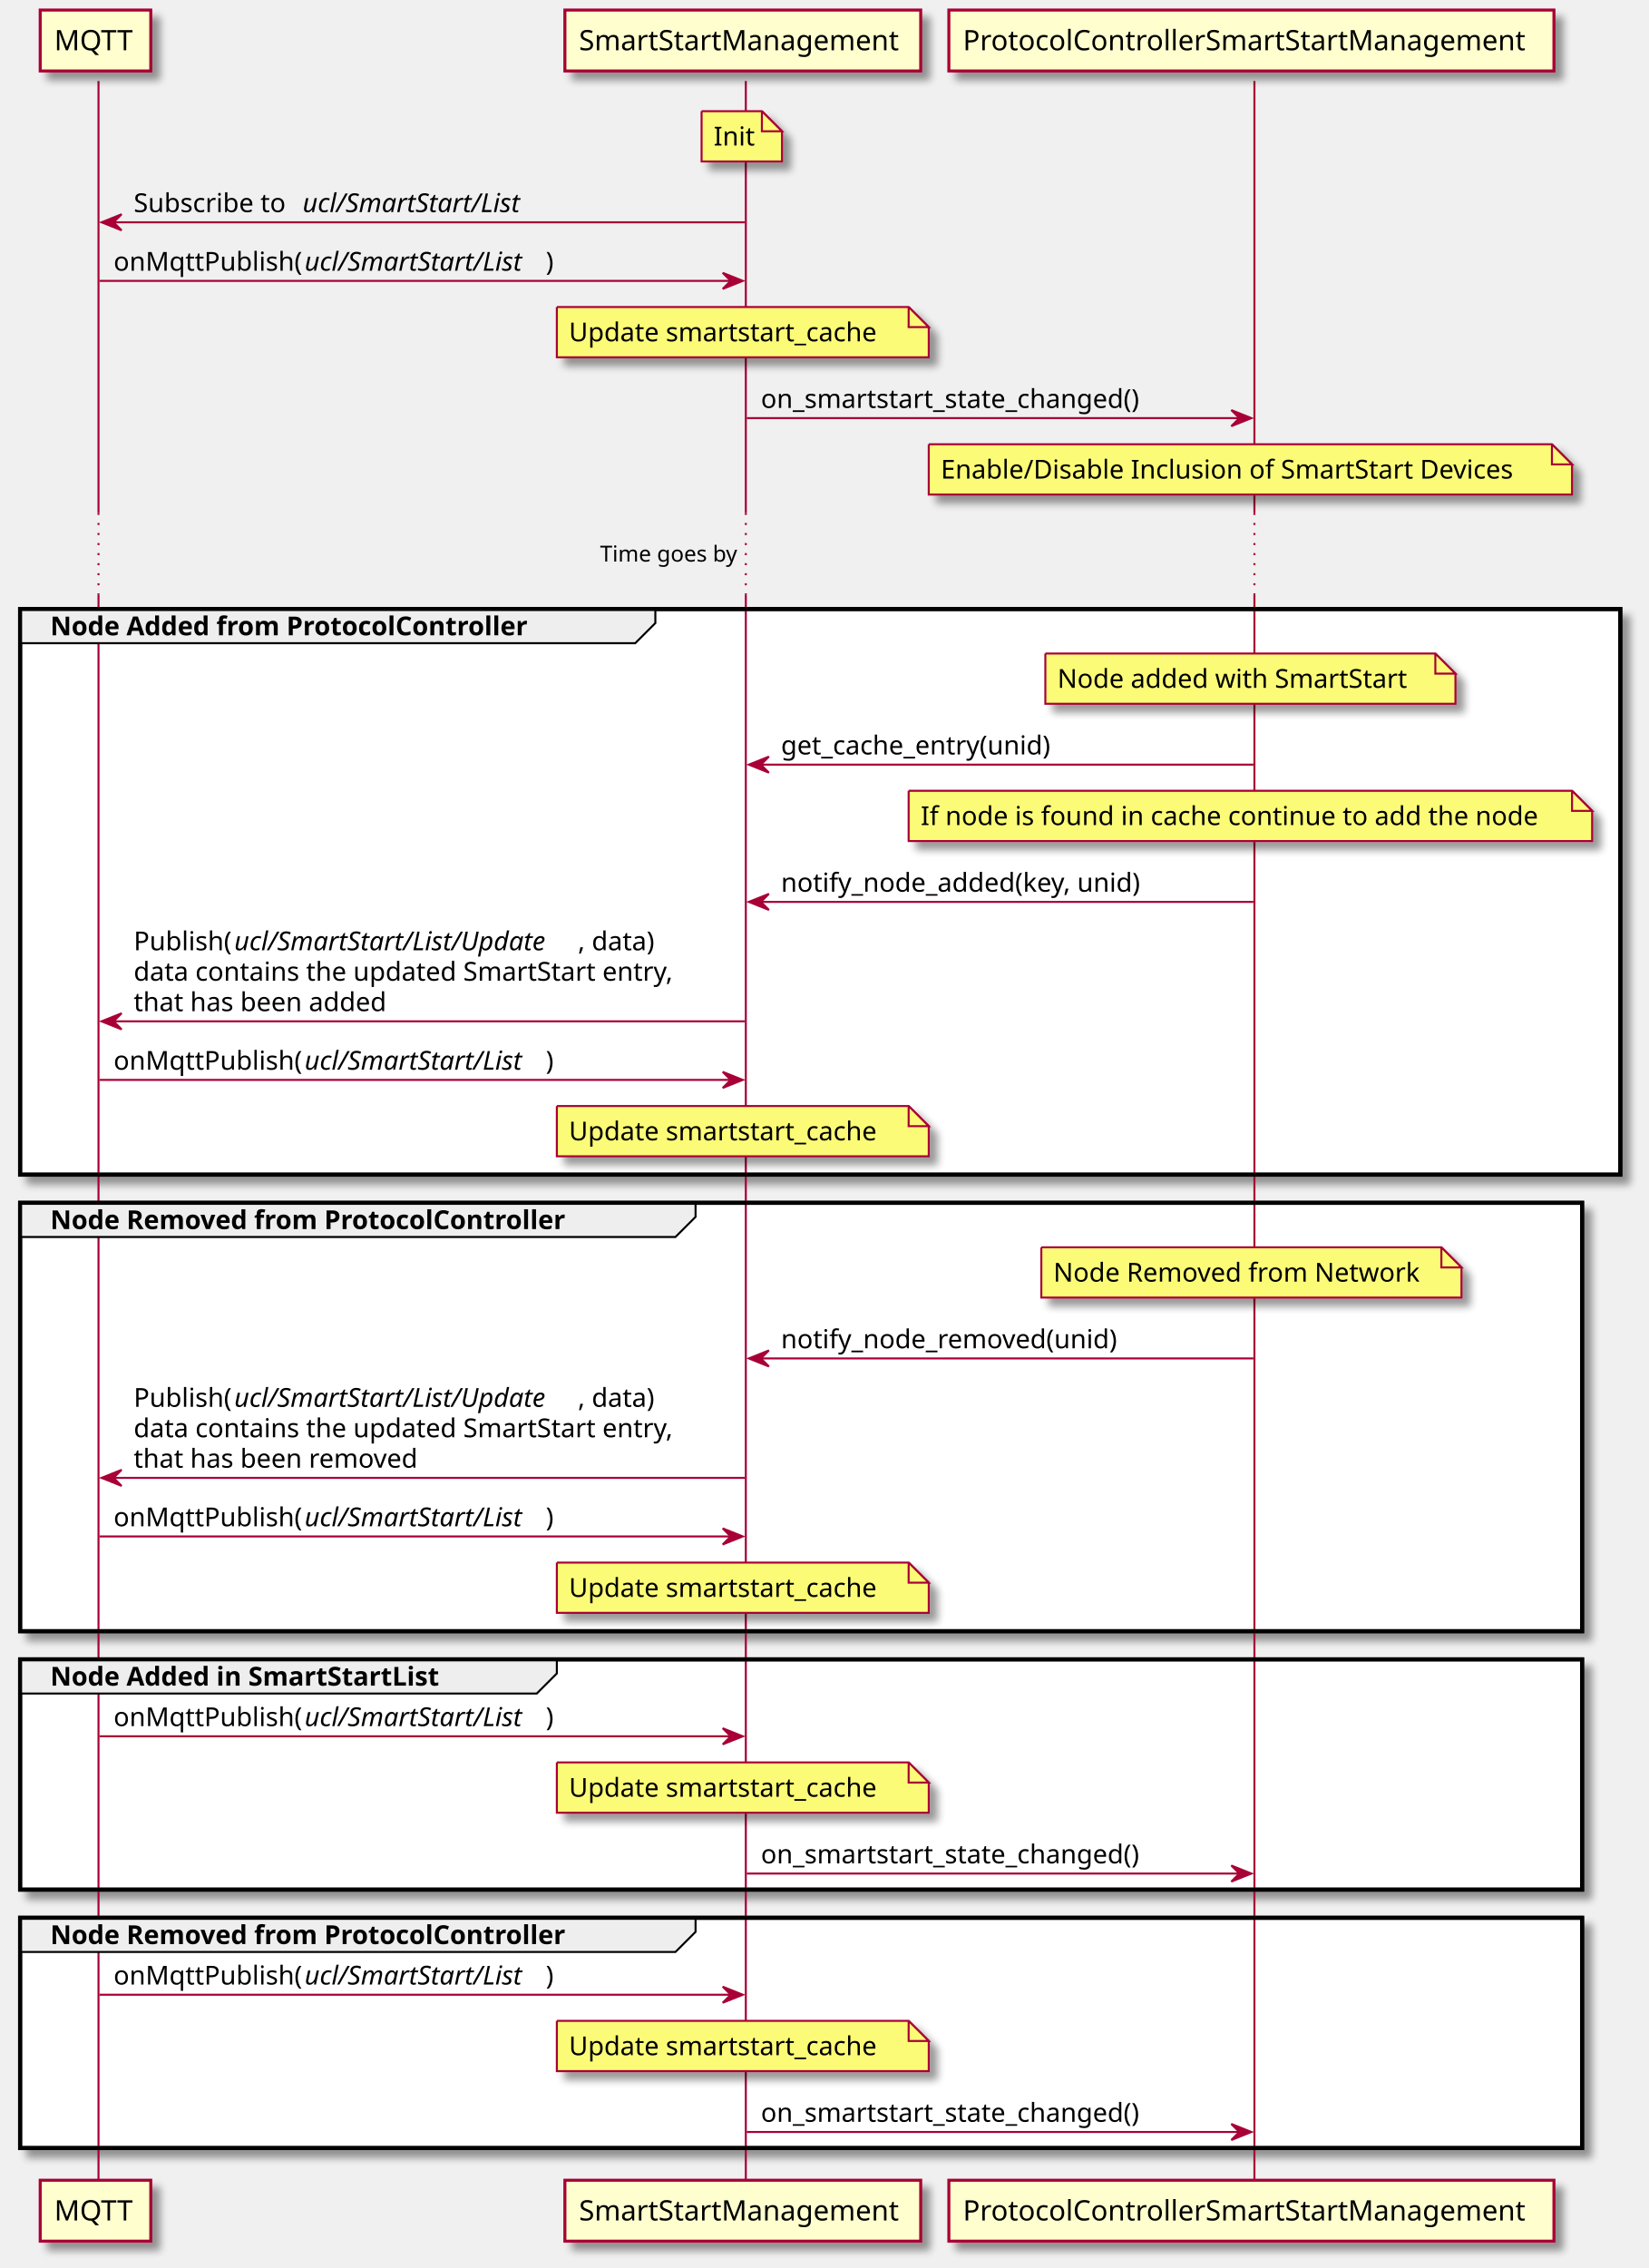
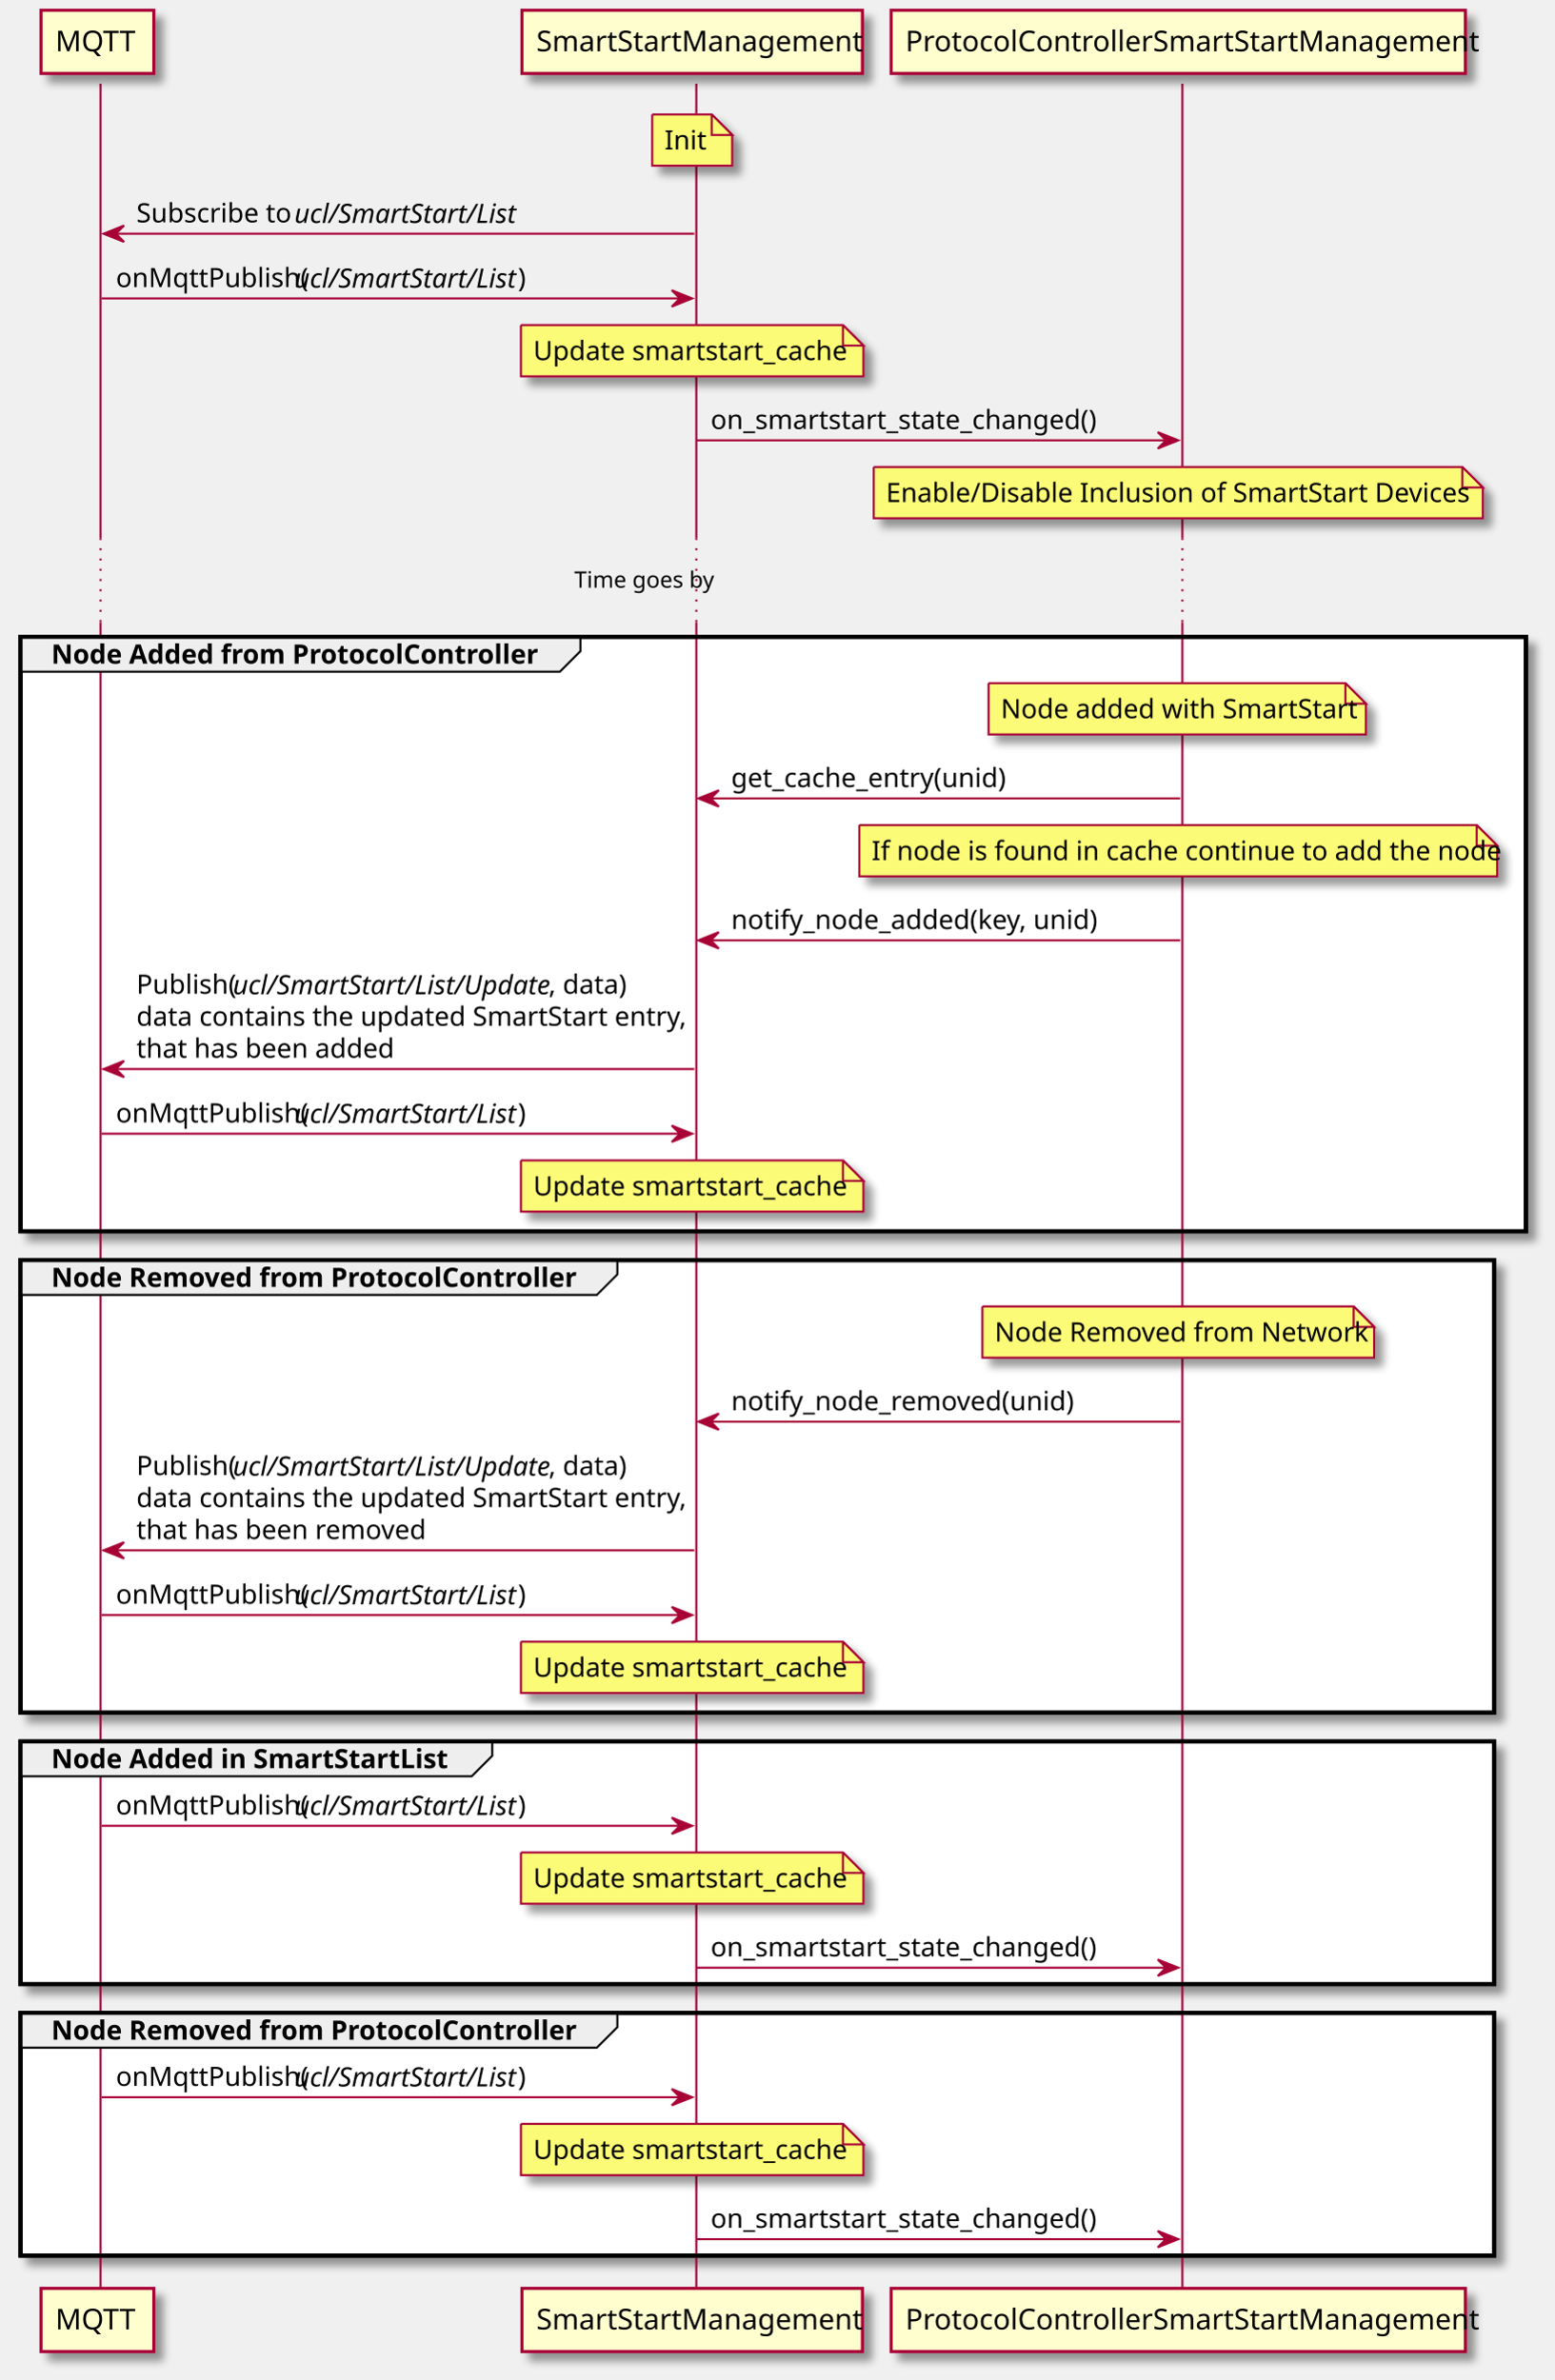
- <svg xmlns="http://www.w3.org/2000/svg" contentScriptType="application/ecmascript" contentStyleType="text/css" height="1128px" preserveAspectRatio="none" style="width:820px;height:1128px;background:#FFFFFF;" version="1.1" viewBox="0 0 820 1128" width="820px" zoomAndPan="magnify">
+ <svg xmlns="http://www.w3.org/2000/svg" contentScriptType="application/ecmascript" contentStyleType="text/css" height="1160px" preserveAspectRatio="none" style="width:758px;height:1160px;background:#FFFFFF;" version="1.1" viewBox="0 0 758 1160" width="758px" zoomAndPan="magnify">
  <defs>
    <filter height="300%" id="f1p07s55zactn6" width="300%" x="-1" y="-1">
      <feGaussianBlur result="blurOut" stdDeviation="2.0" />
      <feColorMatrix in="blurOut" result="blurOut2" type="matrix" values="0 0 0 0 0 0 0 0 0 0 0 0 0 0 0 0 0 0 .4 0" />
      <feOffset dx="4.0" dy="4.0" in="blurOut2" result="blurOut3" />
      <feBlend in="SourceGraphic" in2="blurOut3" mode="normal" />
    </filter>
  </defs>
  <g>
-     <rect fill="#FFFFFF" filter="url(#f1p07s55zactn6)" height="281.328" style="stroke:#000000;stroke-width:2.0;" width="796" x="10" y="302.898" />
-     <rect fill="#FFFFFF" filter="url(#f1p07s55zactn6)" height="213.062" style="stroke:#000000;stroke-width:2.0;" width="777" x="10" y="598.227" />
-     <rect fill="#FFFFFF" filter="url(#f1p07s55zactn6)" height="114.531" style="stroke:#000000;stroke-width:2.0;" width="777" x="10" y="825.289" />
-     <rect fill="#FFFFFF" filter="url(#f1p07s55zactn6)" height="114.531" style="stroke:#000000;stroke-width:2.0;" width="777" x="10" y="953.82" />
-     <line style="stroke:#A80036;stroke-width:1.0;" x1="49" x2="49" y1="40.297" y2="255.094" />
-     <line style="stroke:#A80036;stroke-width:1.0;stroke-dasharray:1.0,4.0;" x1="49" x2="49" y1="255.094" y2="295.898" />
-     <line style="stroke:#A80036;stroke-width:1.0;" x1="49" x2="49" y1="295.898" y2="1085.352" />
-     <line style="stroke:#A80036;stroke-width:1.0;" x1="371" x2="371" y1="40.297" y2="255.094" />
-     <line style="stroke:#A80036;stroke-width:1.0;stroke-dasharray:1.0,4.0;" x1="371" x2="371" y1="255.094" y2="295.898" />
-     <line style="stroke:#A80036;stroke-width:1.0;" x1="371" x2="371" y1="295.898" y2="1085.352" />
-     <line style="stroke:#A80036;stroke-width:1.0;" x1="624" x2="624" y1="40.297" y2="255.094" />
-     <line style="stroke:#A80036;stroke-width:1.0;stroke-dasharray:1.0,4.0;" x1="624" x2="624" y1="255.094" y2="295.898" />
-     <line style="stroke:#A80036;stroke-width:1.0;" x1="624" x2="624" y1="295.898" y2="1085.352" />
-     <rect fill="#FEFECE" filter="url(#f1p07s55zactn6)" height="30.297" style="stroke:#A80036;stroke-width:1.5;" width="55" x="20" y="5" />
-     <text fill="#000000" font-family="sans-serif" font-size="14" lengthAdjust="spacing" textLength="41" x="27" y="24.995">MQTT</text>
-     <rect fill="#FEFECE" filter="url(#f1p07s55zactn6)" height="30.297" style="stroke:#A80036;stroke-width:1.5;" width="55" x="20" y="1084.352" />
-     <text fill="#000000" font-family="sans-serif" font-size="14" lengthAdjust="spacing" textLength="41" x="27" y="1104.347">MQTT</text>
-     <rect fill="#FEFECE" filter="url(#f1p07s55zactn6)" height="30.297" style="stroke:#A80036;stroke-width:1.5;" width="177" x="281" y="5" />
-     <text fill="#000000" font-family="sans-serif" font-size="14" lengthAdjust="spacing" textLength="163" x="288" y="24.995">SmartStartManagement</text>
-     <rect fill="#FEFECE" filter="url(#f1p07s55zactn6)" height="30.297" style="stroke:#A80036;stroke-width:1.5;" width="177" x="281" y="1084.352" />
-     <text fill="#000000" font-family="sans-serif" font-size="14" lengthAdjust="spacing" textLength="163" x="288" y="1104.347">SmartStartManagement</text>
-     <rect fill="#FEFECE" filter="url(#f1p07s55zactn6)" height="30.297" style="stroke:#A80036;stroke-width:1.5;" width="301" x="472" y="5" />
-     <text fill="#000000" font-family="sans-serif" font-size="14" lengthAdjust="spacing" textLength="287" x="479" y="24.995">ProtocolControllerSmartStartManagement</text>
-     <rect fill="#FEFECE" filter="url(#f1p07s55zactn6)" height="30.297" style="stroke:#A80036;stroke-width:1.5;" width="301" x="472" y="1084.352" />
-     <text fill="#000000" font-family="sans-serif" font-size="14" lengthAdjust="spacing" textLength="287" x="479" y="1104.347">ProtocolControllerSmartStartManagement</text>
-     <path d="M349,55.297 L349,80.297 L389,80.297 L389,65.297 L379,55.297 L349,55.297 " fill="#FBFB77" filter="url(#f1p07s55zactn6)" style="stroke:#A80036;stroke-width:1.0;" />
-     <path d="M379,55.297 L379,65.297 L389,65.297 L379,55.297 " fill="#FBFB77" style="stroke:#A80036;stroke-width:1.0;" />
-     <text fill="#000000" font-family="sans-serif" font-size="13" lengthAdjust="spacing" textLength="19" x="355" y="72.364">Init</text>
-     <polygon fill="#A80036" points="60.5,106.562,50.5,110.562,60.5,114.562,56.5,110.562" style="stroke:#A80036;stroke-width:1.0;" />
-     <line style="stroke:#A80036;stroke-width:1.0;" x1="54.5" x2="370.5" y1="110.562" y2="110.562" />
-     <text fill="#000000" font-family="sans-serif" font-size="13" lengthAdjust="spacing" textLength="80" x="66.5" y="105.497">Subscribe to</text>
-     <text fill="#000000" font-family="sans-serif" font-size="13" font-style="italic" lengthAdjust="spacing" textLength="120" x="150.5" y="105.497">ucl/SmartStart/List</text>
-     <polygon fill="#A80036" points="359.5,135.695,369.5,139.695,359.5,143.695,363.5,139.695" style="stroke:#A80036;stroke-width:1.0;" />
-     <line style="stroke:#A80036;stroke-width:1.0;" x1="49.5" x2="365.5" y1="139.695" y2="139.695" />
-     <text fill="#000000" font-family="sans-serif" font-size="13" lengthAdjust="spacing" textLength="95" x="56.5" y="134.629">onMqttPublish(</text>
-     <text fill="#000000" font-family="sans-serif" font-size="13" font-style="italic" lengthAdjust="spacing" textLength="120" x="151.5" y="134.629">ucl/SmartStart/List</text>
-     <text fill="#000000" font-family="sans-serif" font-size="13" lengthAdjust="spacing" textLength="5" x="271.5" y="134.629">)</text>
-     <path d="M277,152.695 L277,177.695 L462,177.695 L462,162.695 L452,152.695 L277,152.695 " fill="#FBFB77" filter="url(#f1p07s55zactn6)" style="stroke:#A80036;stroke-width:1.0;" />
-     <path d="M452,152.695 L452,162.695 L462,162.695 L452,152.695 " fill="#FBFB77" style="stroke:#A80036;stroke-width:1.0;" />
-     <text fill="#000000" font-family="sans-serif" font-size="13" lengthAdjust="spacing" textLength="164" x="283" y="169.762">Update smartstart_cache</text>
-     <polygon fill="#A80036" points="612.5,203.961,622.5,207.961,612.5,211.961,616.5,207.961" style="stroke:#A80036;stroke-width:1.0;" />
-     <line style="stroke:#A80036;stroke-width:1.0;" x1="371.5" x2="618.5" y1="207.961" y2="207.961" />
-     <text fill="#000000" font-family="sans-serif" font-size="13" lengthAdjust="spacing" textLength="203" x="378.5" y="202.895">on_smartstart_state_changed()</text>
-     <path d="M462,220.961 L462,245.961 L782,245.961 L782,230.961 L772,220.961 L462,220.961 " fill="#FBFB77" filter="url(#f1p07s55zactn6)" style="stroke:#A80036;stroke-width:1.0;" />
-     <path d="M772,220.961 L772,230.961 L782,230.961 L772,220.961 " fill="#FBFB77" style="stroke:#A80036;stroke-width:1.0;" />
-     <text fill="#000000" font-family="sans-serif" font-size="13" lengthAdjust="spacing" textLength="299" x="468" y="238.028">Enable/Disable Inclusion of SmartStart Devices</text>
-     <text fill="#000000" font-family="sans-serif" font-size="11" lengthAdjust="spacing" textLength="77" x="298.5" y="279.304">Time goes by</text>
-     <path d="M10,302.898 L326,302.898 L326,309.898 L316,319.898 L10,319.898 L10,302.898 " fill="#EEEEEE" style="stroke:#000000;stroke-width:1.0;" />
-     <rect fill="none" height="281.328" style="stroke:#000000;stroke-width:2.0;" width="796" x="10" y="302.898" />
-     <text fill="#000000" font-family="sans-serif" font-size="13" font-weight="bold" lengthAdjust="spacing" textLength="271" x="25" y="315.965">Node Added from ProtocolController</text>
-     <path d="M520,325.031 L520,350.031 L724,350.031 L724,335.031 L714,325.031 L520,325.031 " fill="#FBFB77" filter="url(#f1p07s55zactn6)" style="stroke:#A80036;stroke-width:1.0;" />
-     <path d="M714,325.031 L714,335.031 L724,335.031 L714,325.031 " fill="#FBFB77" style="stroke:#A80036;stroke-width:1.0;" />
-     <text fill="#000000" font-family="sans-serif" font-size="13" lengthAdjust="spacing" textLength="183" x="526" y="342.098">Node added with SmartStart</text>
-     <polygon fill="#A80036" points="382.5,376.297,372.5,380.297,382.5,384.297,378.5,380.297" style="stroke:#A80036;stroke-width:1.0;" />
-     <line style="stroke:#A80036;stroke-width:1.0;" x1="376.5" x2="623.5" y1="380.297" y2="380.297" />
-     <text fill="#000000" font-family="sans-serif" font-size="13" lengthAdjust="spacing" textLength="143" x="388.5" y="375.231">get_cache_entry(unid)</text>
-     <path d="M452,393.297 L452,418.297 L792,418.297 L792,403.297 L782,393.297 L452,393.297 " fill="#FBFB77" filter="url(#f1p07s55zactn6)" style="stroke:#A80036;stroke-width:1.0;" />
-     <path d="M782,393.297 L782,403.297 L792,403.297 L782,393.297 " fill="#FBFB77" style="stroke:#A80036;stroke-width:1.0;" />
-     <text fill="#000000" font-family="sans-serif" font-size="13" lengthAdjust="spacing" textLength="319" x="458" y="410.364">If node is found in cache continue to add the node</text>
-     <polygon fill="#A80036" points="382.5,444.562,372.5,448.562,382.5,452.562,378.5,448.562" style="stroke:#A80036;stroke-width:1.0;" />
-     <line style="stroke:#A80036;stroke-width:1.0;" x1="376.5" x2="623.5" y1="448.562" y2="448.562" />
-     <text fill="#000000" font-family="sans-serif" font-size="13" lengthAdjust="spacing" textLength="188" x="388.5" y="443.497">notify_node_added(key, unid)</text>
-     <polygon fill="#A80036" points="60.5,503.961,50.5,507.961,60.5,511.961,56.5,507.961" style="stroke:#A80036;stroke-width:1.0;" />
-     <line style="stroke:#A80036;stroke-width:1.0;" x1="54.5" x2="370.5" y1="507.961" y2="507.961" />
-     <text fill="#000000" font-family="sans-serif" font-size="13" lengthAdjust="spacing" textLength="50" x="66.5" y="472.629">Publish(</text>
-     <text fill="#000000" font-family="sans-serif" font-size="13" font-style="italic" lengthAdjust="spacing" textLength="171" x="116.5" y="472.629">ucl/SmartStart/List/Update</text>
-     <text fill="#000000" font-family="sans-serif" font-size="13" lengthAdjust="spacing" textLength="42" x="287.5" y="472.629">, data)</text>
-     <text fill="#000000" font-family="sans-serif" font-size="13" lengthAdjust="spacing" textLength="298" x="66.5" y="487.762">data contains the updated    SmartStart entry,</text>
-     <text fill="#000000" font-family="sans-serif" font-size="13" lengthAdjust="spacing" textLength="133" x="66.5" y="502.895">that has been added</text>
-     <polygon fill="#A80036" points="359.5,533.094,369.5,537.094,359.5,541.094,363.5,537.094" style="stroke:#A80036;stroke-width:1.0;" />
-     <line style="stroke:#A80036;stroke-width:1.0;" x1="49.5" x2="365.5" y1="537.094" y2="537.094" />
-     <text fill="#000000" font-family="sans-serif" font-size="13" lengthAdjust="spacing" textLength="95" x="56.5" y="532.028">onMqttPublish(</text>
-     <text fill="#000000" font-family="sans-serif" font-size="13" font-style="italic" lengthAdjust="spacing" textLength="120" x="151.5" y="532.028">ucl/SmartStart/List</text>
-     <text fill="#000000" font-family="sans-serif" font-size="13" lengthAdjust="spacing" textLength="5" x="271.5" y="532.028">)</text>
-     <path d="M277,550.094 L277,575.094 L462,575.094 L462,560.094 L452,550.094 L277,550.094 " fill="#FBFB77" filter="url(#f1p07s55zactn6)" style="stroke:#A80036;stroke-width:1.0;" />
-     <path d="M452,550.094 L452,560.094 L462,560.094 L452,550.094 " fill="#FBFB77" style="stroke:#A80036;stroke-width:1.0;" />
-     <text fill="#000000" font-family="sans-serif" font-size="13" lengthAdjust="spacing" textLength="164" x="283" y="567.161">Update smartstart_cache</text>
-     <path d="M10,598.227 L346,598.227 L346,605.227 L336,615.227 L10,615.227 L10,598.227 " fill="#EEEEEE" style="stroke:#000000;stroke-width:1.0;" />
-     <rect fill="none" height="213.062" style="stroke:#000000;stroke-width:2.0;" width="777" x="10" y="598.227" />
-     <text fill="#000000" font-family="sans-serif" font-size="13" font-weight="bold" lengthAdjust="spacing" textLength="291" x="25" y="611.293">Node Removed from ProtocolController</text>
-     <path d="M518,620.359 L518,645.359 L727,645.359 L727,630.359 L717,620.359 L518,620.359 " fill="#FBFB77" filter="url(#f1p07s55zactn6)" style="stroke:#A80036;stroke-width:1.0;" />
-     <path d="M717,620.359 L717,630.359 L727,630.359 L717,620.359 " fill="#FBFB77" style="stroke:#A80036;stroke-width:1.0;" />
-     <text fill="#000000" font-family="sans-serif" font-size="13" lengthAdjust="spacing" textLength="188" x="524" y="637.426">Node Removed from Network</text>
-     <polygon fill="#A80036" points="382.5,671.625,372.5,675.625,382.5,679.625,378.5,675.625" style="stroke:#A80036;stroke-width:1.0;" />
-     <line style="stroke:#A80036;stroke-width:1.0;" x1="376.5" x2="623.5" y1="675.625" y2="675.625" />
-     <text fill="#000000" font-family="sans-serif" font-size="13" lengthAdjust="spacing" textLength="175" x="388.5" y="670.559">notify_node_removed(unid)</text>
-     <polygon fill="#A80036" points="60.5,731.023,50.5,735.023,60.5,739.023,56.5,735.023" style="stroke:#A80036;stroke-width:1.0;" />
-     <line style="stroke:#A80036;stroke-width:1.0;" x1="54.5" x2="370.5" y1="735.023" y2="735.023" />
-     <text fill="#000000" font-family="sans-serif" font-size="13" lengthAdjust="spacing" textLength="50" x="66.5" y="699.692">Publish(</text>
-     <text fill="#000000" font-family="sans-serif" font-size="13" font-style="italic" lengthAdjust="spacing" textLength="171" x="116.5" y="699.692">ucl/SmartStart/List/Update</text>
-     <text fill="#000000" font-family="sans-serif" font-size="13" lengthAdjust="spacing" textLength="42" x="287.5" y="699.692">, data)</text>
-     <text fill="#000000" font-family="sans-serif" font-size="13" lengthAdjust="spacing" textLength="298" x="66.5" y="714.825">data contains the updated    SmartStart entry,</text>
-     <text fill="#000000" font-family="sans-serif" font-size="13" lengthAdjust="spacing" textLength="150" x="66.5" y="729.957">that has been removed</text>
-     <polygon fill="#A80036" points="359.5,760.156,369.5,764.156,359.5,768.156,363.5,764.156" style="stroke:#A80036;stroke-width:1.0;" />
-     <line style="stroke:#A80036;stroke-width:1.0;" x1="49.5" x2="365.5" y1="764.156" y2="764.156" />
-     <text fill="#000000" font-family="sans-serif" font-size="13" lengthAdjust="spacing" textLength="95" x="56.5" y="759.09">onMqttPublish(</text>
-     <text fill="#000000" font-family="sans-serif" font-size="13" font-style="italic" lengthAdjust="spacing" textLength="120" x="151.5" y="759.09">ucl/SmartStart/List</text>
-     <text fill="#000000" font-family="sans-serif" font-size="13" lengthAdjust="spacing" textLength="5" x="271.5" y="759.09">)</text>
-     <path d="M277,777.156 L277,802.156 L462,802.156 L462,787.156 L452,777.156 L277,777.156 " fill="#FBFB77" filter="url(#f1p07s55zactn6)" style="stroke:#A80036;stroke-width:1.0;" />
-     <path d="M452,777.156 L452,787.156 L462,787.156 L452,777.156 " fill="#FBFB77" style="stroke:#A80036;stroke-width:1.0;" />
-     <text fill="#000000" font-family="sans-serif" font-size="13" lengthAdjust="spacing" textLength="164" x="283" y="794.223">Update smartstart_cache</text>
-     <path d="M10,825.289 L277,825.289 L277,832.289 L267,842.289 L10,842.289 L10,825.289 " fill="#EEEEEE" style="stroke:#000000;stroke-width:1.0;" />
-     <rect fill="none" height="114.531" style="stroke:#000000;stroke-width:2.0;" width="777" x="10" y="825.289" />
-     <text fill="#000000" font-family="sans-serif" font-size="13" font-weight="bold" lengthAdjust="spacing" textLength="222" x="25" y="838.356">Node Added in SmartStartList</text>
-     <polygon fill="#A80036" points="359.5,859.555,369.5,863.555,359.5,867.555,363.5,863.555" style="stroke:#A80036;stroke-width:1.0;" />
-     <line style="stroke:#A80036;stroke-width:1.0;" x1="49.5" x2="365.5" y1="863.555" y2="863.555" />
-     <text fill="#000000" font-family="sans-serif" font-size="13" lengthAdjust="spacing" textLength="95" x="56.5" y="858.489">onMqttPublish(</text>
-     <text fill="#000000" font-family="sans-serif" font-size="13" font-style="italic" lengthAdjust="spacing" textLength="120" x="151.5" y="858.489">ucl/SmartStart/List</text>
-     <text fill="#000000" font-family="sans-serif" font-size="13" lengthAdjust="spacing" textLength="5" x="271.5" y="858.489">)</text>
-     <path d="M277,876.555 L277,901.555 L462,901.555 L462,886.555 L452,876.555 L277,876.555 " fill="#FBFB77" filter="url(#f1p07s55zactn6)" style="stroke:#A80036;stroke-width:1.0;" />
-     <path d="M452,876.555 L452,886.555 L462,886.555 L452,876.555 " fill="#FBFB77" style="stroke:#A80036;stroke-width:1.0;" />
-     <text fill="#000000" font-family="sans-serif" font-size="13" lengthAdjust="spacing" textLength="164" x="283" y="893.622">Update smartstart_cache</text>
-     <polygon fill="#A80036" points="612.5,927.82,622.5,931.82,612.5,935.82,616.5,931.82" style="stroke:#A80036;stroke-width:1.0;" />
-     <line style="stroke:#A80036;stroke-width:1.0;" x1="371.5" x2="618.5" y1="931.82" y2="931.82" />
-     <text fill="#000000" font-family="sans-serif" font-size="13" lengthAdjust="spacing" textLength="203" x="378.5" y="926.754">on_smartstart_state_changed()</text>
-     <path d="M10,953.82 L346,953.82 L346,960.82 L336,970.82 L10,970.82 L10,953.82 " fill="#EEEEEE" style="stroke:#000000;stroke-width:1.0;" />
-     <rect fill="none" height="114.531" style="stroke:#000000;stroke-width:2.0;" width="777" x="10" y="953.82" />
-     <text fill="#000000" font-family="sans-serif" font-size="13" font-weight="bold" lengthAdjust="spacing" textLength="291" x="25" y="966.887">Node Removed from ProtocolController</text>
-     <polygon fill="#A80036" points="359.5,988.086,369.5,992.086,359.5,996.086,363.5,992.086" style="stroke:#A80036;stroke-width:1.0;" />
-     <line style="stroke:#A80036;stroke-width:1.0;" x1="49.5" x2="365.5" y1="992.086" y2="992.086" />
-     <text fill="#000000" font-family="sans-serif" font-size="13" lengthAdjust="spacing" textLength="95" x="56.5" y="987.02">onMqttPublish(</text>
-     <text fill="#000000" font-family="sans-serif" font-size="13" font-style="italic" lengthAdjust="spacing" textLength="120" x="151.5" y="987.02">ucl/SmartStart/List</text>
-     <text fill="#000000" font-family="sans-serif" font-size="13" lengthAdjust="spacing" textLength="5" x="271.5" y="987.02">)</text>
-     <path d="M277,1005.086 L277,1030.086 L462,1030.086 L462,1015.086 L452,1005.086 L277,1005.086 " fill="#FBFB77" filter="url(#f1p07s55zactn6)" style="stroke:#A80036;stroke-width:1.0;" />
-     <path d="M452,1005.086 L452,1015.086 L462,1015.086 L452,1005.086 " fill="#FBFB77" style="stroke:#A80036;stroke-width:1.0;" />
-     <text fill="#000000" font-family="sans-serif" font-size="13" lengthAdjust="spacing" textLength="164" x="283" y="1022.153">Update smartstart_cache</text>
-     <polygon fill="#A80036" points="612.5,1056.352,622.5,1060.352,612.5,1064.352,616.5,1060.352" style="stroke:#A80036;stroke-width:1.0;" />
-     <line style="stroke:#A80036;stroke-width:1.0;" x1="371.5" x2="618.5" y1="1060.352" y2="1060.352" />
-     <text fill="#000000" font-family="sans-serif" font-size="13" lengthAdjust="spacing" textLength="203" x="378.5" y="1055.286">on_smartstart_state_changed()</text>
+     <rect fill="#FFFFFF" filter="url(#f1p07s55zactn6)" height="289.9" style="stroke:#000000;stroke-width:2.0;" width="734" x="10" y="310.5" />
+     <rect fill="#FFFFFF" filter="url(#f1p07s55zactn6)" height="220.7" style="stroke:#000000;stroke-width:2.0;" width="718.5" x="10" y="614.4" />
+     <rect fill="#FFFFFF" filter="url(#f1p07s55zactn6)" height="118.35" style="stroke:#000000;stroke-width:2.0;" width="718.5" x="10" y="849.1" />
+     <rect fill="#FFFFFF" filter="url(#f1p07s55zactn6)" height="118.35" style="stroke:#000000;stroke-width:2.0;" width="718.5" x="10" y="981.45" />
+     <line style="stroke:#A80036;stroke-width:1.0;" x1="49" x2="49" y1="40.8" y2="262.3" />
+     <line style="stroke:#A80036;stroke-width:1.0;stroke-dasharray:1.0,4.0;" x1="49" x2="49" y1="262.3" y2="303.5" />
+     <line style="stroke:#A80036;stroke-width:1.0;" x1="49" x2="49" y1="303.5" y2="1116.8" />
+     <line style="stroke:#A80036;stroke-width:1.0;" x1="339.5" x2="339.5" y1="40.8" y2="262.3" />
+     <line style="stroke:#A80036;stroke-width:1.0;stroke-dasharray:1.0,4.0;" x1="339.5" x2="339.5" y1="262.3" y2="303.5" />
+     <line style="stroke:#A80036;stroke-width:1.0;" x1="339.5" x2="339.5" y1="303.5" y2="1116.8" />
+     <line style="stroke:#A80036;stroke-width:1.0;" x1="576.5" x2="576.5" y1="40.8" y2="262.3" />
+     <line style="stroke:#A80036;stroke-width:1.0;stroke-dasharray:1.0,4.0;" x1="576.5" x2="576.5" y1="262.3" y2="303.5" />
+     <line style="stroke:#A80036;stroke-width:1.0;" x1="576.5" x2="576.5" y1="303.5" y2="1116.8" />
+     <rect fill="#FEFECE" filter="url(#f1p07s55zactn6)" height="30.8" style="stroke:#A80036;stroke-width:1.5;" width="55" x="20" y="5" />
+     <text fill="#000000" font-family="sans-serif" font-size="14" lengthAdjust="spacing" textLength="41" x="27" y="25.006">MQTT</text>
+     <rect fill="#FEFECE" filter="url(#f1p07s55zactn6)" height="30.8" style="stroke:#A80036;stroke-width:1.5;" width="55" x="20" y="1115.8" />
+     <text fill="#000000" font-family="sans-serif" font-size="14" lengthAdjust="spacing" textLength="41" x="27" y="1135.806">MQTT</text>
+     <rect fill="#FEFECE" filter="url(#f1p07s55zactn6)" height="30.8" style="stroke:#A80036;stroke-width:1.5;" width="166" x="254.5" y="5" />
+     <text fill="#000000" font-family="sans-serif" font-size="14" lengthAdjust="spacing" textLength="152" x="261.5" y="25.006">SmartStartManagement</text>
+     <rect fill="#FEFECE" filter="url(#f1p07s55zactn6)" height="30.8" style="stroke:#A80036;stroke-width:1.5;" width="166" x="254.5" y="1115.8" />
+     <text fill="#000000" font-family="sans-serif" font-size="14" lengthAdjust="spacing" textLength="152" x="261.5" y="1135.806">SmartStartManagement</text>
+     <rect fill="#FEFECE" filter="url(#f1p07s55zactn6)" height="30.8" style="stroke:#A80036;stroke-width:1.5;" width="280" x="434.5" y="5" />
+     <text fill="#000000" font-family="sans-serif" font-size="14" lengthAdjust="spacing" textLength="266" x="441.5" y="25.006">ProtocolControllerSmartStartManagement</text>
+     <rect fill="#FEFECE" filter="url(#f1p07s55zactn6)" height="30.8" style="stroke:#A80036;stroke-width:1.5;" width="280" x="434.5" y="1115.8" />
+     <text fill="#000000" font-family="sans-serif" font-size="14" lengthAdjust="spacing" textLength="266" x="441.5" y="1135.806">ProtocolControllerSmartStartManagement</text>
+     <path d="M318,55.8 L318,80.8 L357,80.8 L357,65.8 L347,55.8 L318,55.8 " fill="#FBFB77" filter="url(#f1p07s55zactn6)" style="stroke:#A80036;stroke-width:1.0;" />
+     <path d="M347,55.8 L347,65.8 L357,65.8 L347,55.8 " fill="#FBFB77" style="stroke:#A80036;stroke-width:1.0;" />
+     <text fill="#000000" font-family="sans-serif" font-size="13" lengthAdjust="spacing" textLength="18" x="324" y="72.877">Init</text>
+     <polygon fill="#A80036" points="60.5,109.95,50.5,113.95,60.5,117.95,56.5,113.95" style="stroke:#A80036;stroke-width:1.0;" />
+     <line style="stroke:#A80036;stroke-width:1.0;" x1="54.5" x2="338.5" y1="113.95" y2="113.95" />
+     <text fill="#000000" font-family="sans-serif" font-size="13" lengthAdjust="spacing" textLength="73" x="66.5" y="108.427">Subscribe to</text>
+     <text fill="#000000" font-family="sans-serif" font-size="13" font-style="italic" lengthAdjust="spacing" textLength="109" x="143.5" y="108.7">ucl/SmartStart/List</text>
+     <polygon fill="#A80036" points="327.5,141.5,337.5,145.5,327.5,149.5,331.5,145.5" style="stroke:#A80036;stroke-width:1.0;" />
+     <line style="stroke:#A80036;stroke-width:1.0;" x1="49.5" x2="333.5" y1="145.5" y2="145.5" />
+     <text fill="#000000" font-family="sans-serif" font-size="13" lengthAdjust="spacing" textLength="87" x="56.5" y="139.977">onMqttPublish(</text>
+     <text fill="#000000" font-family="sans-serif" font-size="13" font-style="italic" lengthAdjust="spacing" textLength="109" x="143.5" y="140.25">ucl/SmartStart/List</text>
+     <text fill="#000000" font-family="sans-serif" font-size="13" lengthAdjust="spacing" textLength="4" x="252.5" y="139.977">)</text>
+     <path d="M254,158.5 L254,183.5 L421,183.5 L421,168.5 L411,158.5 L254,158.5 " fill="#FBFB77" filter="url(#f1p07s55zactn6)" style="stroke:#A80036;stroke-width:1.0;" />
+     <path d="M411,158.5 L411,168.5 L421,168.5 L411,158.5 " fill="#FBFB77" style="stroke:#A80036;stroke-width:1.0;" />
+     <text fill="#000000" font-family="sans-serif" font-size="13" lengthAdjust="spacing" textLength="146" x="260" y="175.577">Update smartstart_cache</text>
+     <polygon fill="#A80036" points="564.5,210.7,574.5,214.7,564.5,218.7,568.5,214.7" style="stroke:#A80036;stroke-width:1.0;" />
+     <line style="stroke:#A80036;stroke-width:1.0;" x1="339.5" x2="570.5" y1="214.7" y2="214.7" />
+     <text fill="#000000" font-family="sans-serif" font-size="13" lengthAdjust="spacing" textLength="180" x="346.5" y="209.177">on_smartstart_state_changed()</text>
+     <path d="M426,227.7 L426,252.7 L723,252.7 L723,237.7 L713,227.7 L426,227.7 " fill="#FBFB77" filter="url(#f1p07s55zactn6)" style="stroke:#A80036;stroke-width:1.0;" />
+     <path d="M713,227.7 L713,237.7 L723,237.7 L713,227.7 " fill="#FBFB77" style="stroke:#A80036;stroke-width:1.0;" />
+     <text fill="#000000" font-family="sans-serif" font-size="13" lengthAdjust="spacing" textLength="276" x="432" y="244.777">Enable/Disable Inclusion of SmartStart Devices</text>
+     <text fill="#000000" font-family="sans-serif" font-size="11" lengthAdjust="spacing" textLength="66" x="280" y="286.519">Time goes by</text>
+     <path d="M10,310.5 L283,310.5 L283,317.5 L273,327.5 L10,327.5 L10,310.5 " fill="#EEEEEE" style="stroke:#000000;stroke-width:1.0;" />
+     <rect fill="none" height="289.9" style="stroke:#000000;stroke-width:2.0;" width="734" x="10" y="310.5" />
+     <text fill="#000000" font-family="sans-serif" font-size="13" font-weight="bold" lengthAdjust="spacing" textLength="228" x="25" y="323.577">Node Added from ProtocolController</text>
+     <path d="M482,333.1 L482,358.1 L666,358.1 L666,343.1 L656,333.1 L482,333.1 " fill="#FBFB77" filter="url(#f1p07s55zactn6)" style="stroke:#A80036;stroke-width:1.0;" />
+     <path d="M656,333.1 L656,343.1 L666,343.1 L656,333.1 " fill="#FBFB77" style="stroke:#A80036;stroke-width:1.0;" />
+     <text fill="#000000" font-family="sans-serif" font-size="13" lengthAdjust="spacing" textLength="163" x="488" y="350.177">Node added with SmartStart</text>
+     <polygon fill="#A80036" points="350.5,385.3,340.5,389.3,350.5,393.3,346.5,389.3" style="stroke:#A80036;stroke-width:1.0;" />
+     <line style="stroke:#A80036;stroke-width:1.0;" x1="344.5" x2="575.5" y1="389.3" y2="389.3" />
+     <text fill="#000000" font-family="sans-serif" font-size="13" lengthAdjust="spacing" textLength="128" x="356.5" y="383.777">get_cache_entry(unid)</text>
+     <path d="M419,402.3 L419,427.3 L730,427.3 L730,412.3 L720,402.3 L419,402.3 " fill="#FBFB77" filter="url(#f1p07s55zactn6)" style="stroke:#A80036;stroke-width:1.0;" />
+     <path d="M720,402.3 L720,412.3 L730,412.3 L720,402.3 " fill="#FBFB77" style="stroke:#A80036;stroke-width:1.0;" />
+     <text fill="#000000" font-family="sans-serif" font-size="13" lengthAdjust="spacing" textLength="290" x="425" y="419.377">If node is found in cache continue to add the node</text>
+     <polygon fill="#A80036" points="350.5,454.5,340.5,458.5,350.5,462.5,346.5,458.5" style="stroke:#A80036;stroke-width:1.0;" />
+     <line style="stroke:#A80036;stroke-width:1.0;" x1="344.5" x2="575.5" y1="458.5" y2="458.5" />
+     <text fill="#000000" font-family="sans-serif" font-size="13" lengthAdjust="spacing" textLength="170" x="356.5" y="452.977">notify_node_added(key, unid)</text>
+     <polygon fill="#A80036" points="60.5,517.25,50.5,521.25,60.5,525.25,56.5,521.25" style="stroke:#A80036;stroke-width:1.0;" />
+     <line style="stroke:#A80036;stroke-width:1.0;" x1="54.5" x2="338.5" y1="521.25" y2="521.25" />
+     <text fill="#000000" font-family="sans-serif" font-size="13" lengthAdjust="spacing" textLength="47" x="66.5" y="484.527">Publish(</text>
+     <text fill="#000000" font-family="sans-serif" font-size="13" font-style="italic" lengthAdjust="spacing" textLength="154" x="113.5" y="484.8">ucl/SmartStart/List/Update</text>
+     <text fill="#000000" font-family="sans-serif" font-size="13" lengthAdjust="spacing" textLength="37" x="267.5" y="484.527">, data)</text>
+     <text fill="#000000" font-family="sans-serif" font-size="13" lengthAdjust="spacing" textLength="266" x="66.5" y="500.127">data contains the updated    SmartStart entry,</text>
+     <text fill="#000000" font-family="sans-serif" font-size="13" lengthAdjust="spacing" textLength="118" x="66.5" y="515.727">that has been added</text>
+     <polygon fill="#A80036" points="327.5,548.8,337.5,552.8,327.5,556.8,331.5,552.8" style="stroke:#A80036;stroke-width:1.0;" />
+     <line style="stroke:#A80036;stroke-width:1.0;" x1="49.5" x2="333.5" y1="552.8" y2="552.8" />
+     <text fill="#000000" font-family="sans-serif" font-size="13" lengthAdjust="spacing" textLength="87" x="56.5" y="547.277">onMqttPublish(</text>
+     <text fill="#000000" font-family="sans-serif" font-size="13" font-style="italic" lengthAdjust="spacing" textLength="109" x="143.5" y="547.55">ucl/SmartStart/List</text>
+     <text fill="#000000" font-family="sans-serif" font-size="13" lengthAdjust="spacing" textLength="4" x="252.5" y="547.277">)</text>
+     <path d="M254,565.8 L254,590.8 L421,590.8 L421,575.8 L411,565.8 L254,565.8 " fill="#FBFB77" filter="url(#f1p07s55zactn6)" style="stroke:#A80036;stroke-width:1.0;" />
+     <path d="M411,565.8 L411,575.8 L421,575.8 L411,565.8 " fill="#FBFB77" style="stroke:#A80036;stroke-width:1.0;" />
+     <text fill="#000000" font-family="sans-serif" font-size="13" lengthAdjust="spacing" textLength="146" x="260" y="582.877">Update smartstart_cache</text>
+     <path d="M10,614.4 L301,614.4 L301,621.4 L291,631.4 L10,631.4 L10,614.4 " fill="#EEEEEE" style="stroke:#000000;stroke-width:1.0;" />
+     <rect fill="none" height="220.7" style="stroke:#000000;stroke-width:2.0;" width="718.5" x="10" y="614.4" />
+     <text fill="#000000" font-family="sans-serif" font-size="13" font-weight="bold" lengthAdjust="spacing" textLength="246" x="25" y="627.477">Node Removed from ProtocolController</text>
+     <path d="M479,637 L479,662 L670,662 L670,647 L660,637 L479,637 " fill="#FBFB77" filter="url(#f1p07s55zactn6)" style="stroke:#A80036;stroke-width:1.0;" />
+     <path d="M660,637 L660,647 L670,647 L660,637 " fill="#FBFB77" style="stroke:#A80036;stroke-width:1.0;" />
+     <text fill="#000000" font-family="sans-serif" font-size="13" lengthAdjust="spacing" textLength="170" x="485" y="654.077">Node Removed from Network</text>
+     <polygon fill="#A80036" points="350.5,689.2,340.5,693.2,350.5,697.2,346.5,693.2" style="stroke:#A80036;stroke-width:1.0;" />
+     <line style="stroke:#A80036;stroke-width:1.0;" x1="344.5" x2="575.5" y1="693.2" y2="693.2" />
+     <text fill="#000000" font-family="sans-serif" font-size="13" lengthAdjust="spacing" textLength="156" x="356.5" y="687.677">notify_node_removed(unid)</text>
+     <polygon fill="#A80036" points="60.5,751.95,50.5,755.95,60.5,759.95,56.5,755.95" style="stroke:#A80036;stroke-width:1.0;" />
+     <line style="stroke:#A80036;stroke-width:1.0;" x1="54.5" x2="338.5" y1="755.95" y2="755.95" />
+     <text fill="#000000" font-family="sans-serif" font-size="13" lengthAdjust="spacing" textLength="47" x="66.5" y="719.227">Publish(</text>
+     <text fill="#000000" font-family="sans-serif" font-size="13" font-style="italic" lengthAdjust="spacing" textLength="154" x="113.5" y="719.5">ucl/SmartStart/List/Update</text>
+     <text fill="#000000" font-family="sans-serif" font-size="13" lengthAdjust="spacing" textLength="37" x="267.5" y="719.227">, data)</text>
+     <text fill="#000000" font-family="sans-serif" font-size="13" lengthAdjust="spacing" textLength="266" x="66.5" y="734.827">data contains the updated    SmartStart entry,</text>
+     <text fill="#000000" font-family="sans-serif" font-size="13" lengthAdjust="spacing" textLength="133" x="66.5" y="750.427">that has been removed</text>
+     <polygon fill="#A80036" points="327.5,783.5,337.5,787.5,327.5,791.5,331.5,787.5" style="stroke:#A80036;stroke-width:1.0;" />
+     <line style="stroke:#A80036;stroke-width:1.0;" x1="49.5" x2="333.5" y1="787.5" y2="787.5" />
+     <text fill="#000000" font-family="sans-serif" font-size="13" lengthAdjust="spacing" textLength="87" x="56.5" y="781.977">onMqttPublish(</text>
+     <text fill="#000000" font-family="sans-serif" font-size="13" font-style="italic" lengthAdjust="spacing" textLength="109" x="143.5" y="782.25">ucl/SmartStart/List</text>
+     <text fill="#000000" font-family="sans-serif" font-size="13" lengthAdjust="spacing" textLength="4" x="252.5" y="781.977">)</text>
+     <path d="M254,800.5 L254,825.5 L421,825.5 L421,810.5 L411,800.5 L254,800.5 " fill="#FBFB77" filter="url(#f1p07s55zactn6)" style="stroke:#A80036;stroke-width:1.0;" />
+     <path d="M411,800.5 L411,810.5 L421,810.5 L411,800.5 " fill="#FBFB77" style="stroke:#A80036;stroke-width:1.0;" />
+     <text fill="#000000" font-family="sans-serif" font-size="13" lengthAdjust="spacing" textLength="146" x="260" y="817.577">Update smartstart_cache</text>
+     <path d="M10,849.1 L240,849.1 L240,856.1 L230,866.1 L10,866.1 L10,849.1 " fill="#EEEEEE" style="stroke:#000000;stroke-width:1.0;" />
+     <rect fill="none" height="118.35" style="stroke:#000000;stroke-width:2.0;" width="718.5" x="10" y="849.1" />
+     <text fill="#000000" font-family="sans-serif" font-size="13" font-weight="bold" lengthAdjust="spacing" textLength="185" x="25" y="862.177">Node Added in SmartStartList</text>
+     <polygon fill="#A80036" points="327.5,886.25,337.5,890.25,327.5,894.25,331.5,890.25" style="stroke:#A80036;stroke-width:1.0;" />
+     <line style="stroke:#A80036;stroke-width:1.0;" x1="49.5" x2="333.5" y1="890.25" y2="890.25" />
+     <text fill="#000000" font-family="sans-serif" font-size="13" lengthAdjust="spacing" textLength="87" x="56.5" y="884.727">onMqttPublish(</text>
+     <text fill="#000000" font-family="sans-serif" font-size="13" font-style="italic" lengthAdjust="spacing" textLength="109" x="143.5" y="885">ucl/SmartStart/List</text>
+     <text fill="#000000" font-family="sans-serif" font-size="13" lengthAdjust="spacing" textLength="4" x="252.5" y="884.727">)</text>
+     <path d="M254,903.25 L254,928.25 L421,928.25 L421,913.25 L411,903.25 L254,903.25 " fill="#FBFB77" filter="url(#f1p07s55zactn6)" style="stroke:#A80036;stroke-width:1.0;" />
+     <path d="M411,903.25 L411,913.25 L421,913.25 L411,903.25 " fill="#FBFB77" style="stroke:#A80036;stroke-width:1.0;" />
+     <text fill="#000000" font-family="sans-serif" font-size="13" lengthAdjust="spacing" textLength="146" x="260" y="920.327">Update smartstart_cache</text>
+     <polygon fill="#A80036" points="564.5,955.45,574.5,959.45,564.5,963.45,568.5,959.45" style="stroke:#A80036;stroke-width:1.0;" />
+     <line style="stroke:#A80036;stroke-width:1.0;" x1="339.5" x2="570.5" y1="959.45" y2="959.45" />
+     <text fill="#000000" font-family="sans-serif" font-size="13" lengthAdjust="spacing" textLength="180" x="346.5" y="953.927">on_smartstart_state_changed()</text>
+     <path d="M10,981.45 L301,981.45 L301,988.45 L291,998.45 L10,998.45 L10,981.45 " fill="#EEEEEE" style="stroke:#000000;stroke-width:1.0;" />
+     <rect fill="none" height="118.35" style="stroke:#000000;stroke-width:2.0;" width="718.5" x="10" y="981.45" />
+     <text fill="#000000" font-family="sans-serif" font-size="13" font-weight="bold" lengthAdjust="spacing" textLength="246" x="25" y="994.527">Node Removed from ProtocolController</text>
+     <polygon fill="#A80036" points="327.5,1018.6,337.5,1022.6,327.5,1026.6,331.5,1022.6" style="stroke:#A80036;stroke-width:1.0;" />
+     <line style="stroke:#A80036;stroke-width:1.0;" x1="49.5" x2="333.5" y1="1022.6" y2="1022.6" />
+     <text fill="#000000" font-family="sans-serif" font-size="13" lengthAdjust="spacing" textLength="87" x="56.5" y="1017.077">onMqttPublish(</text>
+     <text fill="#000000" font-family="sans-serif" font-size="13" font-style="italic" lengthAdjust="spacing" textLength="109" x="143.5" y="1017.35">ucl/SmartStart/List</text>
+     <text fill="#000000" font-family="sans-serif" font-size="13" lengthAdjust="spacing" textLength="4" x="252.5" y="1017.077">)</text>
+     <path d="M254,1035.6 L254,1060.6 L421,1060.6 L421,1045.6 L411,1035.6 L254,1035.6 " fill="#FBFB77" filter="url(#f1p07s55zactn6)" style="stroke:#A80036;stroke-width:1.0;" />
+     <path d="M411,1035.6 L411,1045.6 L421,1045.6 L411,1035.6 " fill="#FBFB77" style="stroke:#A80036;stroke-width:1.0;" />
+     <text fill="#000000" font-family="sans-serif" font-size="13" lengthAdjust="spacing" textLength="146" x="260" y="1052.677">Update smartstart_cache</text>
+     <polygon fill="#A80036" points="564.5,1087.8,574.5,1091.8,564.5,1095.8,568.5,1091.8" style="stroke:#A80036;stroke-width:1.0;" />
+     <line style="stroke:#A80036;stroke-width:1.0;" x1="339.5" x2="570.5" y1="1091.8" y2="1091.8" />
+     <text fill="#000000" font-family="sans-serif" font-size="13" lengthAdjust="spacing" textLength="180" x="346.5" y="1086.277">on_smartstart_state_changed()</text>
  </g>
</svg>
